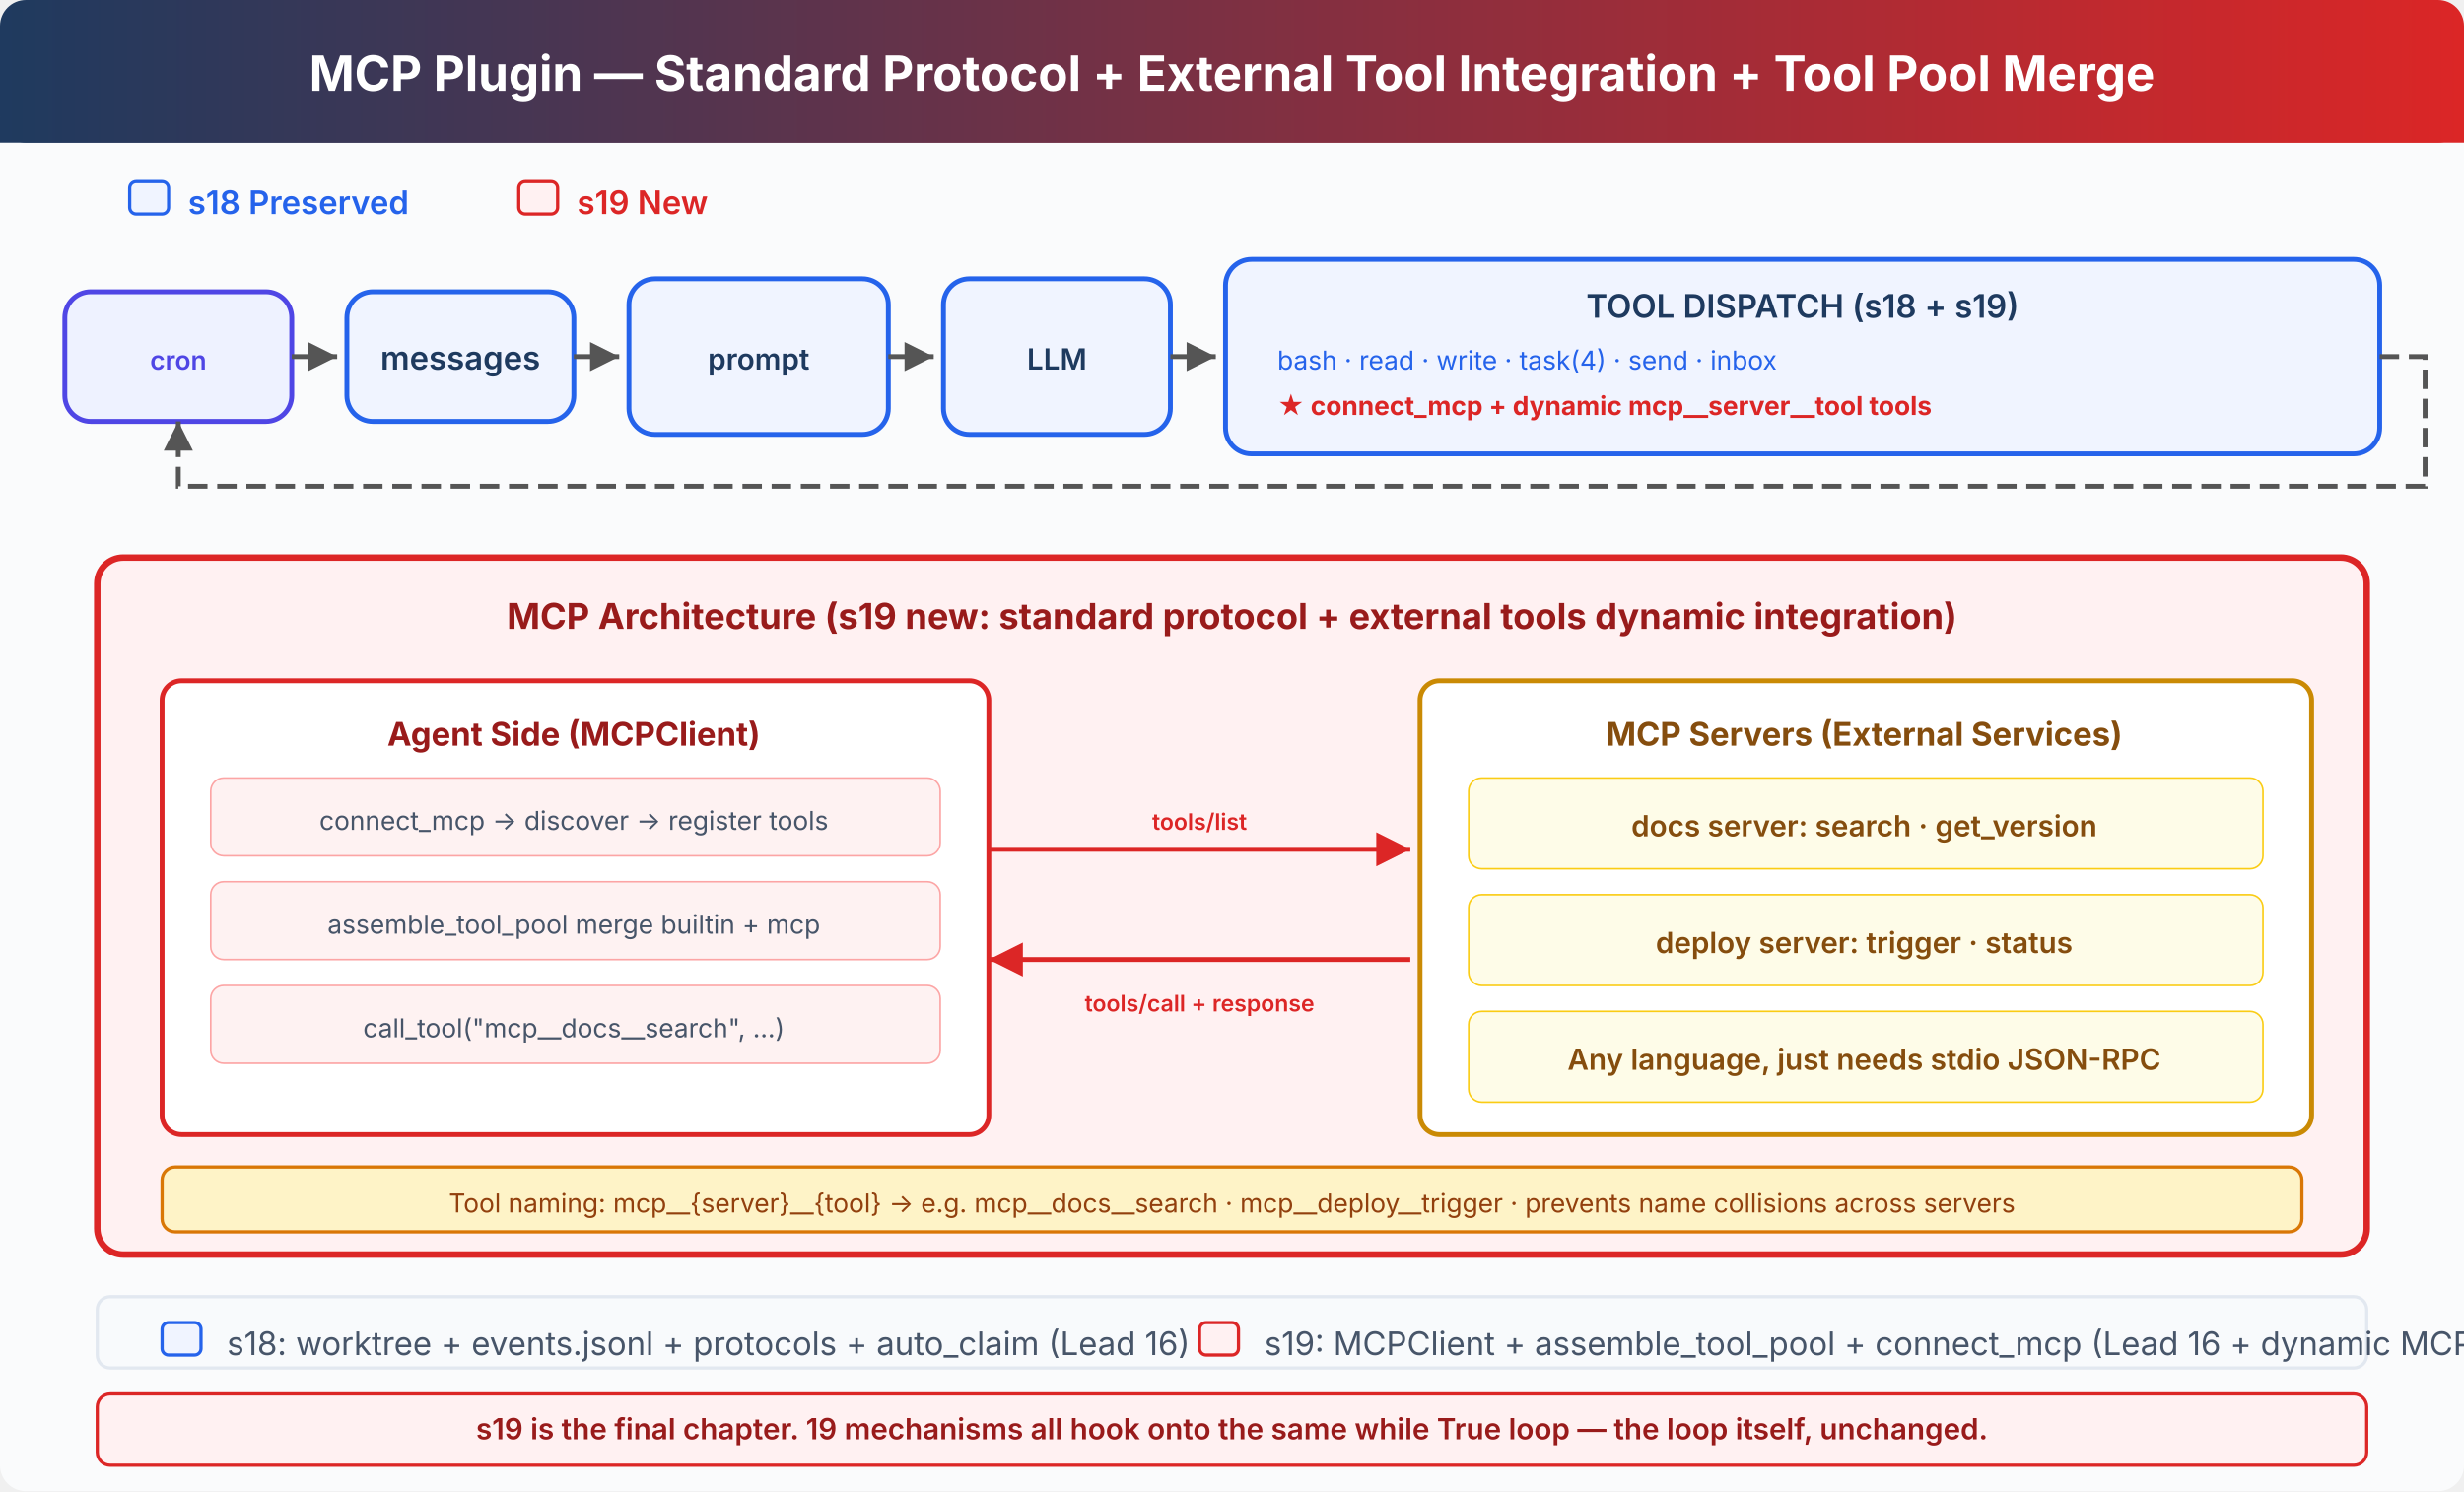
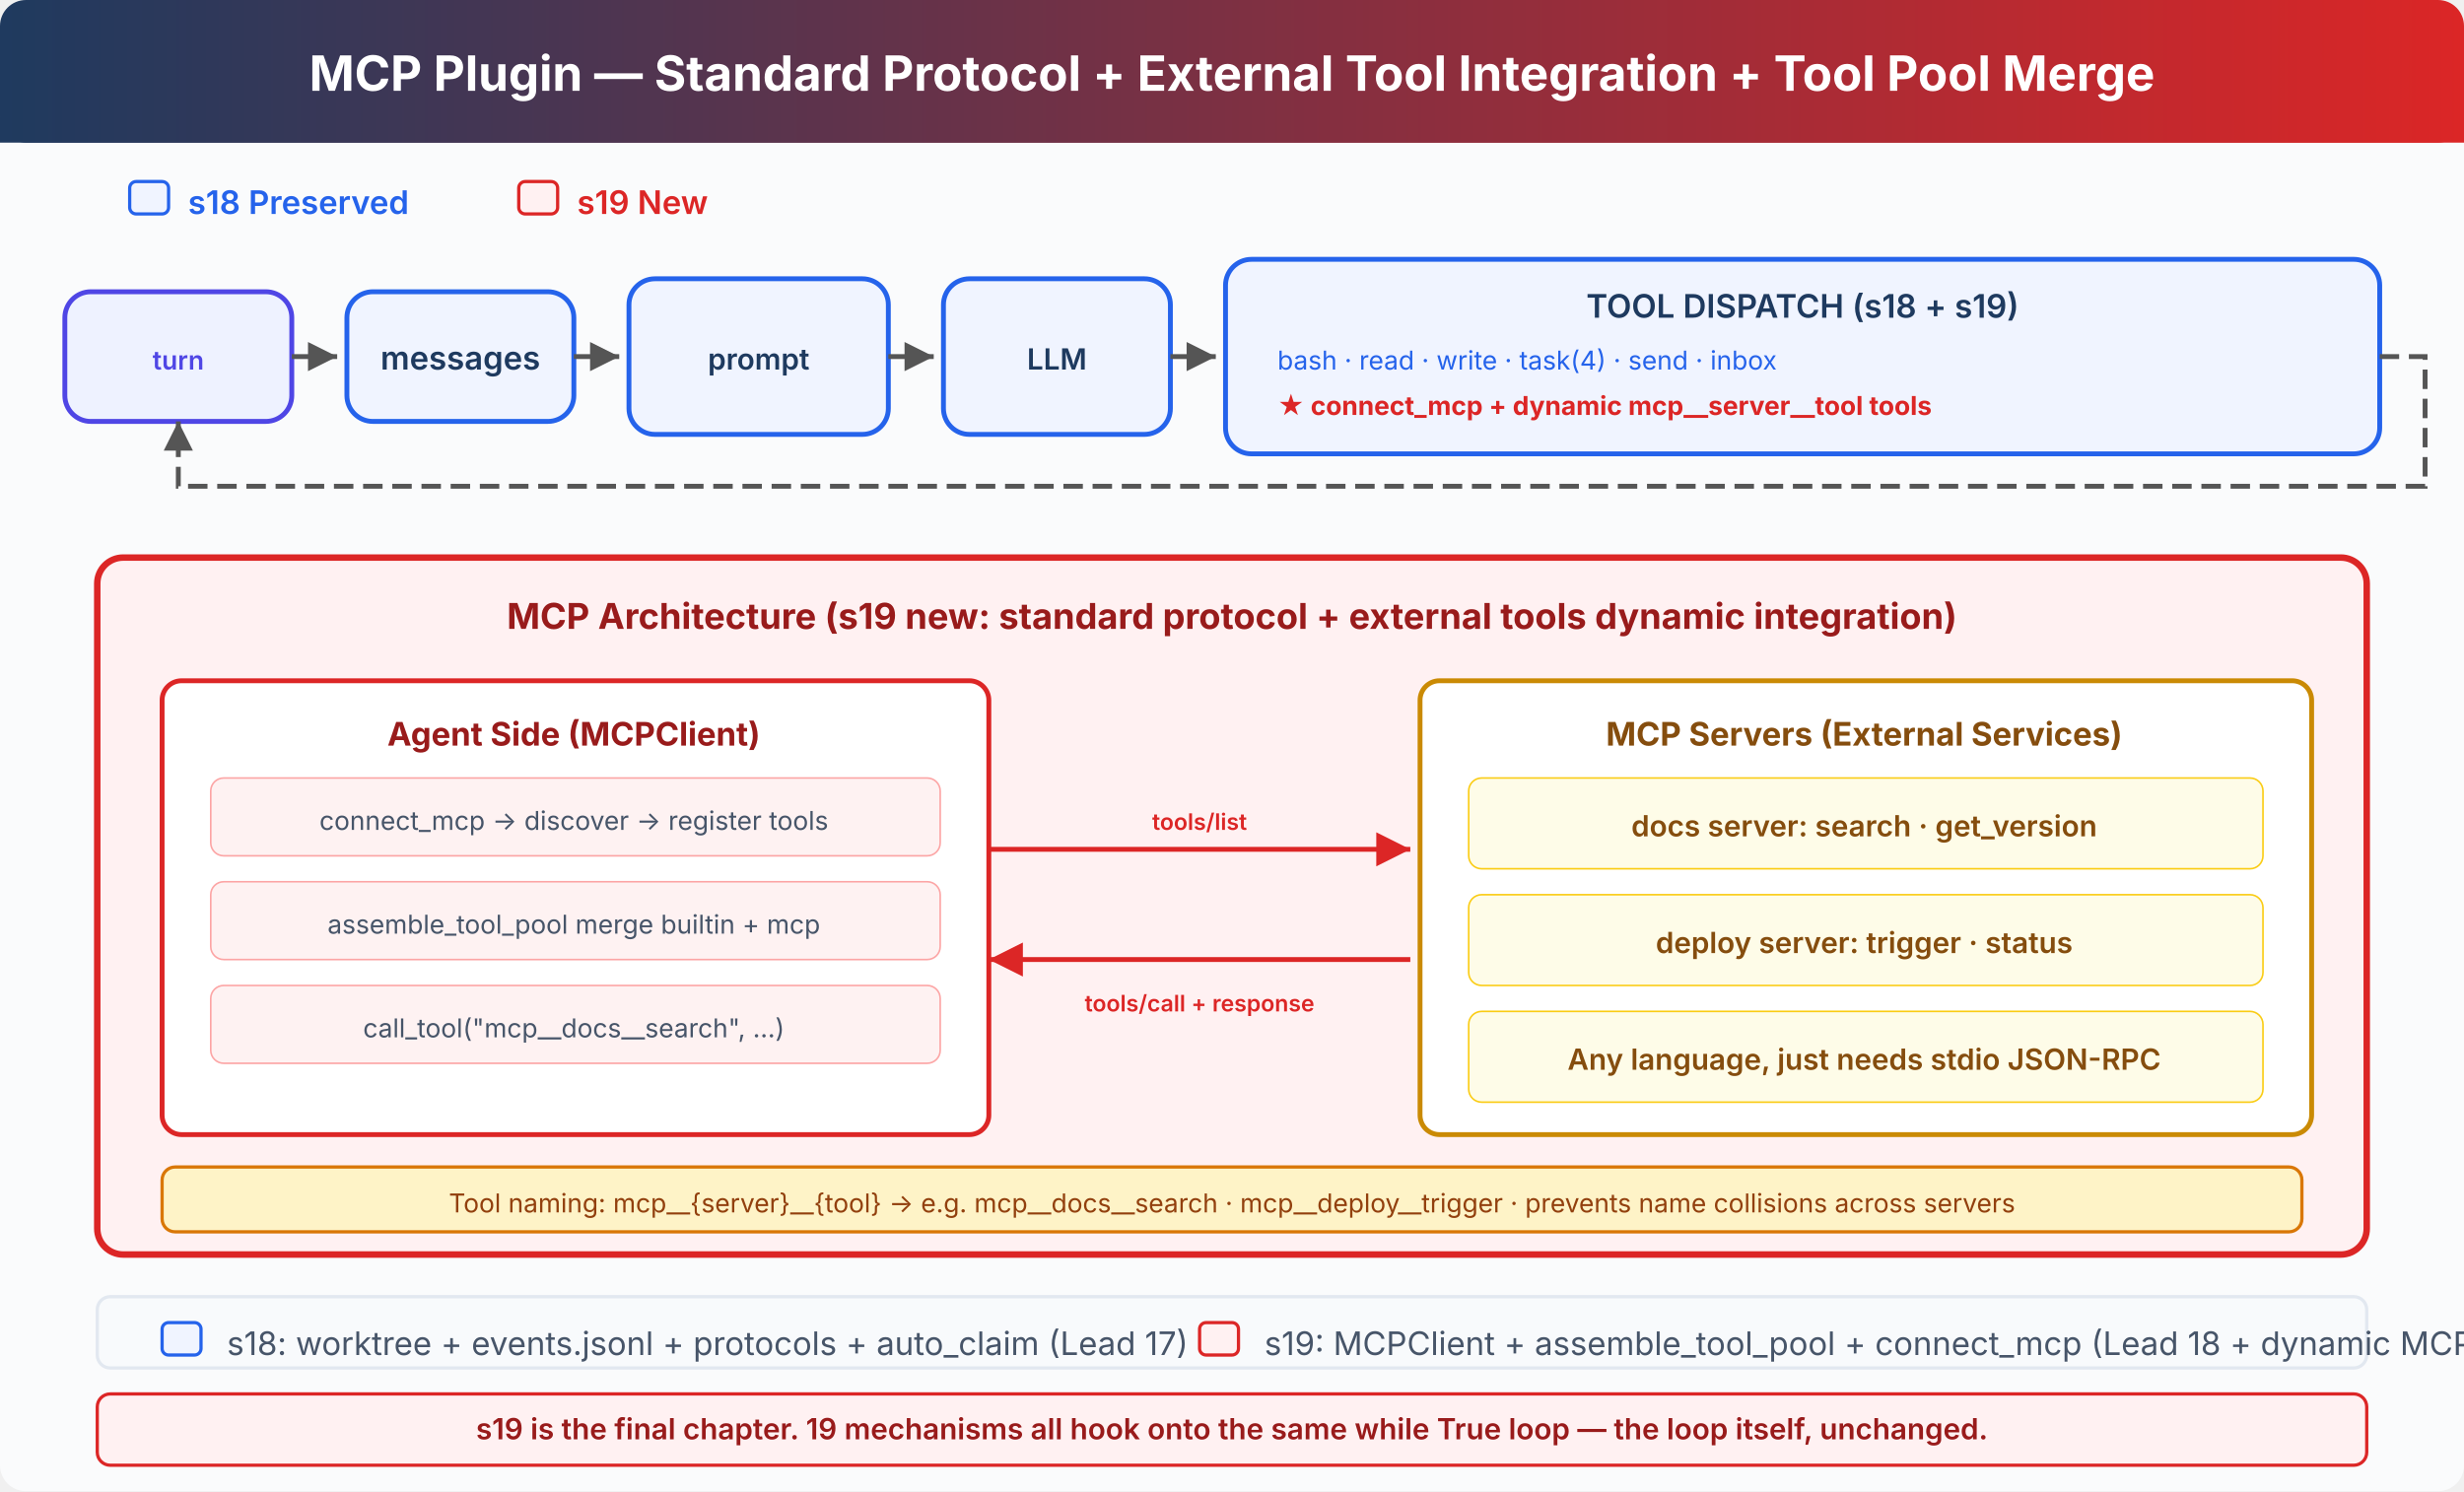
<svg xmlns="http://www.w3.org/2000/svg" viewBox="0 0 760 460" font-family="system-ui, -apple-system, sans-serif">
  <defs>
    <linearGradient id="header" x1="0" y1="0" x2="1" y2="0">
      <stop offset="0%" stop-color="#1e3a5f" />
      <stop offset="100%" stop-color="#dc2626" />
    </linearGradient>
    <marker id="arrow" viewBox="0 0 10 10" refX="10" refY="5" markerWidth="6" markerHeight="6" orient="auto-start-reverse">
      <path d="M 0 0 L 10 5 L 0 10 z" fill="#555" />
    </marker>
    <marker id="arrow-rose" viewBox="0 0 10 10" refX="10" refY="5" markerWidth="7" markerHeight="7" orient="auto-start-reverse">
      <path d="M 0 0 L 10 5 L 0 10 z" fill="#dc2626" />
    </marker>
    <marker id="arrow-rose-left" viewBox="0 0 10 10" refX="10" refY="5" markerWidth="6" markerHeight="6" orient="auto-start-reverse">
      <path d="M 10 0 L 0 5 L 10 10 z" fill="#dc2626" />
    </marker>
  </defs>
  <rect width="760" height="460" fill="#fafbfc" rx="8" />
  <rect x="0" y="0" width="760" height="44" fill="url(#header)" rx="8" />
  <rect x="0" y="36" width="760" height="8" fill="url(#header)" />
  <text x="380" y="28" fill="#fff" font-size="15" font-weight="700" text-anchor="middle">MCP Plugin — Standard Protocol + External Tool Integration + Tool Pool Merge</text>
  <rect x="40" y="56" width="12" height="10" rx="2" fill="#f0f4ff" stroke="#2563eb" stroke-width="1" />
  <text x="58" y="66" fill="#2563eb" font-size="10" font-weight="600">s18 Preserved</text>
  <rect x="160" y="56" width="12" height="10" rx="2" fill="#fff1f2" stroke="#dc2626" stroke-width="1" />
  <text x="178" y="66" fill="#dc2626" font-size="10" font-weight="600">s19 New</text>
  <rect x="20" y="90" width="70" height="40" rx="8" fill="#eef2ff" stroke="#4f46e5" stroke-width="1.5" />
-   <text x="55" y="114" fill="#4f46e5" font-size="8" font-weight="600" text-anchor="middle">cron</text>
+   <text x="55" y="114" fill="#4f46e5" font-size="8" font-weight="600" text-anchor="middle">turn</text>
  <line x1="90" y1="110" x2="104" y2="110" stroke="#555" stroke-width="1.5" marker-end="url(#arrow)" />
  <rect x="107" y="90" width="70" height="40" rx="8" fill="#f0f4ff" stroke="#2563eb" stroke-width="1.5" />
  <text x="142" y="114" fill="#1e3a5f" font-size="10" font-weight="600" text-anchor="middle">messages</text>
  <line x1="177" y1="110" x2="191" y2="110" stroke="#555" stroke-width="1.5" marker-end="url(#arrow)" />
  <rect x="194" y="86" width="80" height="48" rx="8" fill="#f0f4ff" stroke="#2563eb" stroke-width="1.5" />
  <text x="234" y="114" fill="#1e3a5f" font-size="9" font-weight="600" text-anchor="middle">prompt</text>
  <line x1="274" y1="110" x2="288" y2="110" stroke="#555" stroke-width="1.5" marker-end="url(#arrow)" />
  <rect x="291" y="86" width="70" height="48" rx="8" fill="#f0f4ff" stroke="#2563eb" stroke-width="1.5" />
  <text x="326" y="114" fill="#1e3a5f" font-size="9" font-weight="600" text-anchor="middle">LLM</text>
  <line x1="361" y1="110" x2="375" y2="110" stroke="#555" stroke-width="1.5" marker-end="url(#arrow)" />
  <rect x="378" y="80" width="356" height="60" rx="8" fill="#f0f4ff" stroke="#2563eb" stroke-width="1.5" />
  <text x="556" y="98" fill="#1e3a5f" font-size="10" font-weight="600" text-anchor="middle">TOOL DISPATCH (s18 + s19)</text>
  <text x="394" y="114" fill="#2563eb" font-size="8">bash · read · write · task(4) · send · inbox</text>
  <text x="394" y="128" fill="#dc2626" font-size="8" font-weight="700">★ connect_mcp + dynamic mcp__server__tool tools</text>
  <path d="M 734 110 L 748 110 L 748 150 L 55 150 L 55 130" fill="none" stroke="#555" stroke-width="1.5" marker-end="url(#arrow)" stroke-dasharray="6,3" />
  <rect x="30" y="172" width="700" height="215" rx="8" fill="#fff1f2" stroke="#dc2626" stroke-width="2" />
  <text x="380" y="194" fill="#991b1b" font-size="11" font-weight="700" text-anchor="middle">MCP Architecture (s19 new: standard protocol + external tools dynamic integration)</text>
  <rect x="50" y="210" width="255" height="140" rx="6" fill="#fff" stroke="#dc2626" stroke-width="1.5" />
  <text x="177" y="230" fill="#991b1b" font-size="10" font-weight="700" text-anchor="middle">Agent Side (MCPClient)</text>
  <rect x="65" y="240" width="225" height="24" rx="4" fill="#fef2f2" stroke="#fca5a5" stroke-width="0.5" />
  <text x="177" y="256" fill="#475569" font-size="8" text-anchor="middle">connect_mcp → discover → register tools</text>
  <rect x="65" y="272" width="225" height="24" rx="4" fill="#fef2f2" stroke="#fca5a5" stroke-width="0.5" />
  <text x="177" y="288" fill="#475569" font-size="8" text-anchor="middle">assemble_tool_pool merge builtin + mcp</text>
  <rect x="65" y="304" width="225" height="24" rx="4" fill="#fef2f2" stroke="#fca5a5" stroke-width="0.5" />
  <text x="177" y="320" fill="#475569" font-size="8" text-anchor="middle">call_tool("mcp__docs__search", ...)</text>
  <line x1="305" y1="262" x2="435" y2="262" stroke="#dc2626" stroke-width="1.5" marker-end="url(#arrow-rose)" />
  <text x="370" y="256" fill="#dc2626" font-size="7" font-weight="600" text-anchor="middle">tools/list</text>
  <line x1="435" y1="296" x2="305" y2="296" stroke="#dc2626" stroke-width="1.5" marker-end="url(#arrow-rose)" />
  <text x="370" y="312" fill="#dc2626" font-size="7" font-weight="600" text-anchor="middle">tools/call + response</text>
  <rect x="438" y="210" width="275" height="140" rx="6" fill="#fff" stroke="#ca8a04" stroke-width="1.5" />
  <text x="575" y="230" fill="#854d0e" font-size="10" font-weight="700" text-anchor="middle">MCP Servers (External Services)</text>
  <rect x="453" y="240" width="245" height="28" rx="4" fill="#fefce8" stroke="#facc15" stroke-width="0.5" />
  <text x="575" y="258" fill="#854d0e" font-size="9" font-weight="600" text-anchor="middle">docs server: search · get_version</text>
  <rect x="453" y="276" width="245" height="28" rx="4" fill="#fefce8" stroke="#facc15" stroke-width="0.5" />
  <text x="575" y="294" fill="#854d0e" font-size="9" font-weight="600" text-anchor="middle">deploy server: trigger · status</text>
  <rect x="453" y="312" width="245" height="28" rx="4" fill="#fefce8" stroke="#facc15" stroke-width="0.5" />
  <text x="575" y="330" fill="#854d0e" font-size="9" font-weight="600" text-anchor="middle">Any language, just needs stdio JSON-RPC</text>
  <rect x="50" y="360" width="660" height="20" rx="4" fill="#fef3c7" stroke="#d97706" stroke-width="1" />
  <text x="380" y="374" fill="#92400e" font-size="8" text-anchor="middle">Tool naming: mcp__{server}__{tool} → e.g. mcp__docs__search · mcp__deploy__trigger · prevents name collisions across servers</text>
  <rect x="30" y="400" width="700" height="22" rx="4" fill="#f8fafc" stroke="#e2e8f0" stroke-width="1" />
  <rect x="50" y="408" width="12" height="10" rx="2" fill="#f0f4ff" stroke="#2563eb" stroke-width="1" />
-   <text x="70" y="418" fill="#475569" font-size="10">s18: worktree + events.jsonl + protocols + auto_claim (Lead 16)</text>
+   <text x="70" y="418" fill="#475569" font-size="10">s18: worktree + events.jsonl + protocols + auto_claim (Lead 17)</text>
  <rect x="370" y="408" width="12" height="10" rx="2" fill="#fff1f2" stroke="#dc2626" stroke-width="1" />
-   <text x="390" y="418" fill="#475569" font-size="10">s19: MCPClient + assemble_tool_pool + connect_mcp (Lead 16 + dynamic MCP)</text>
+   <text x="390" y="418" fill="#475569" font-size="10">s19: MCPClient + assemble_tool_pool + connect_mcp (Lead 18 + dynamic MCP)</text>
  <rect x="30" y="430" width="700" height="22" rx="4" fill="#fff1f2" stroke="#dc2626" stroke-width="1" />
  <text x="380" y="444" fill="#991b1b" font-size="9" font-weight="600" text-anchor="middle">s19 is the final chapter. 19 mechanisms all hook onto the same while True loop — the loop itself, unchanged.</text>
</svg>
